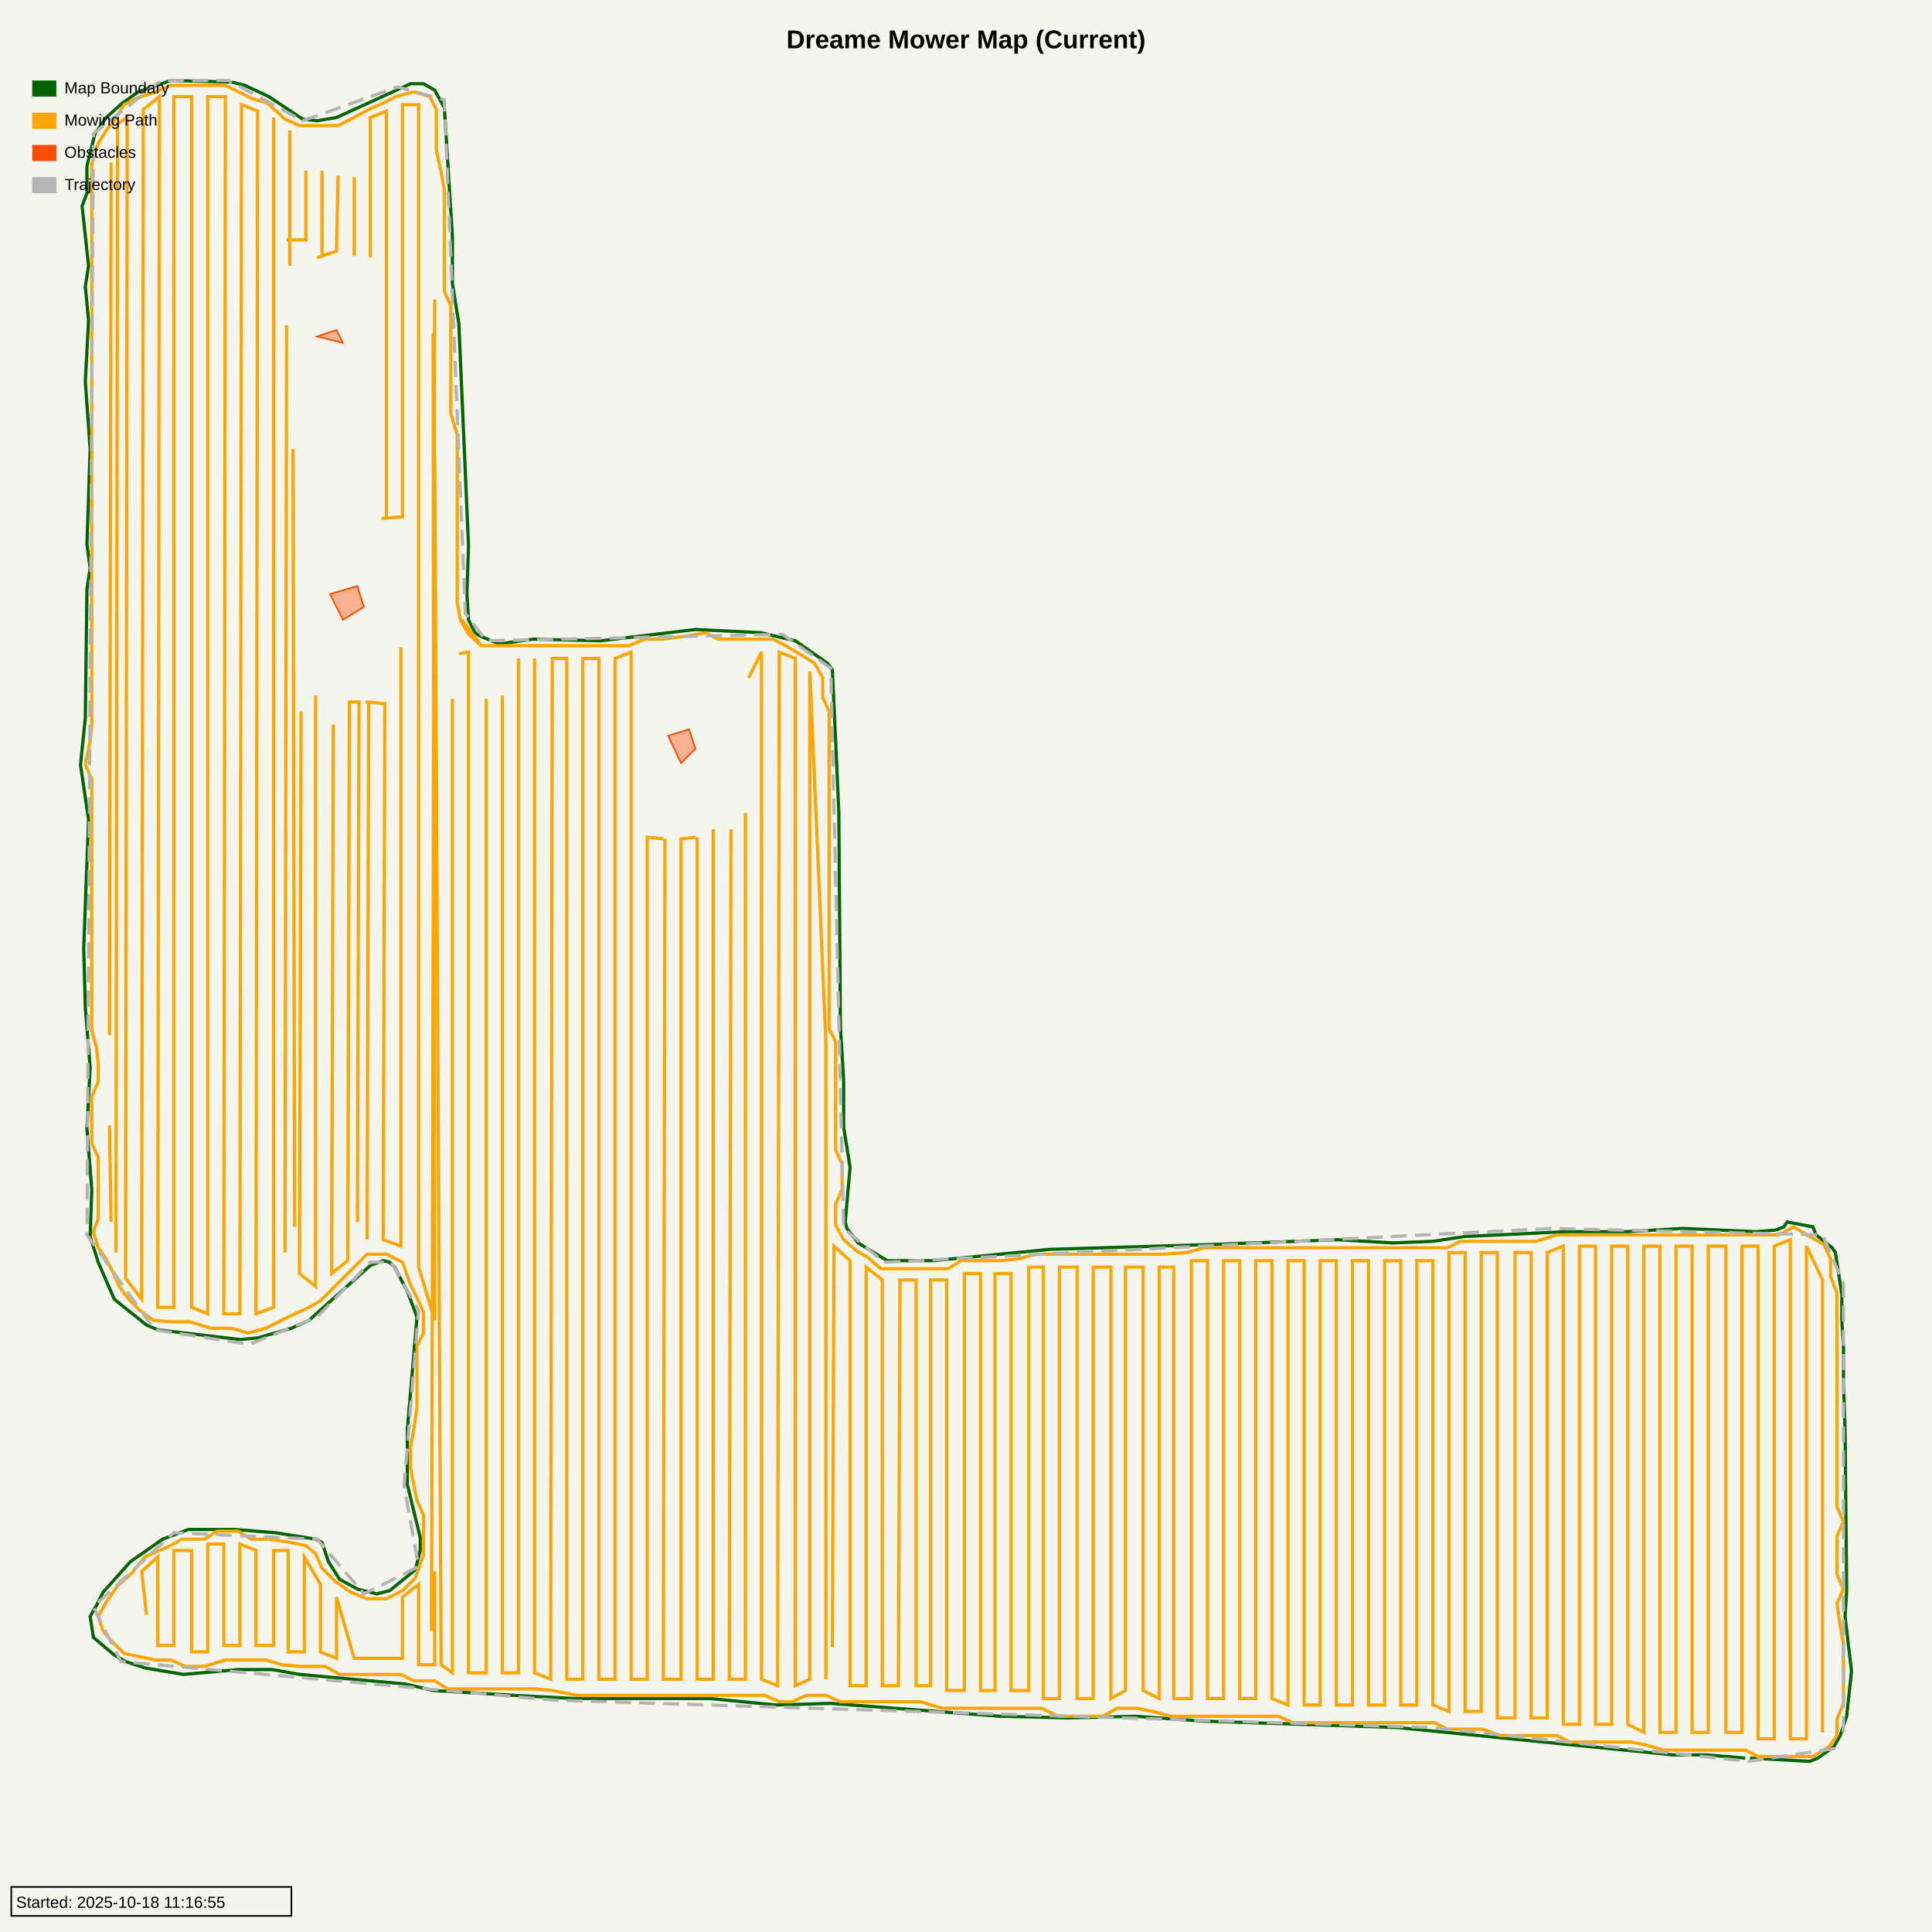
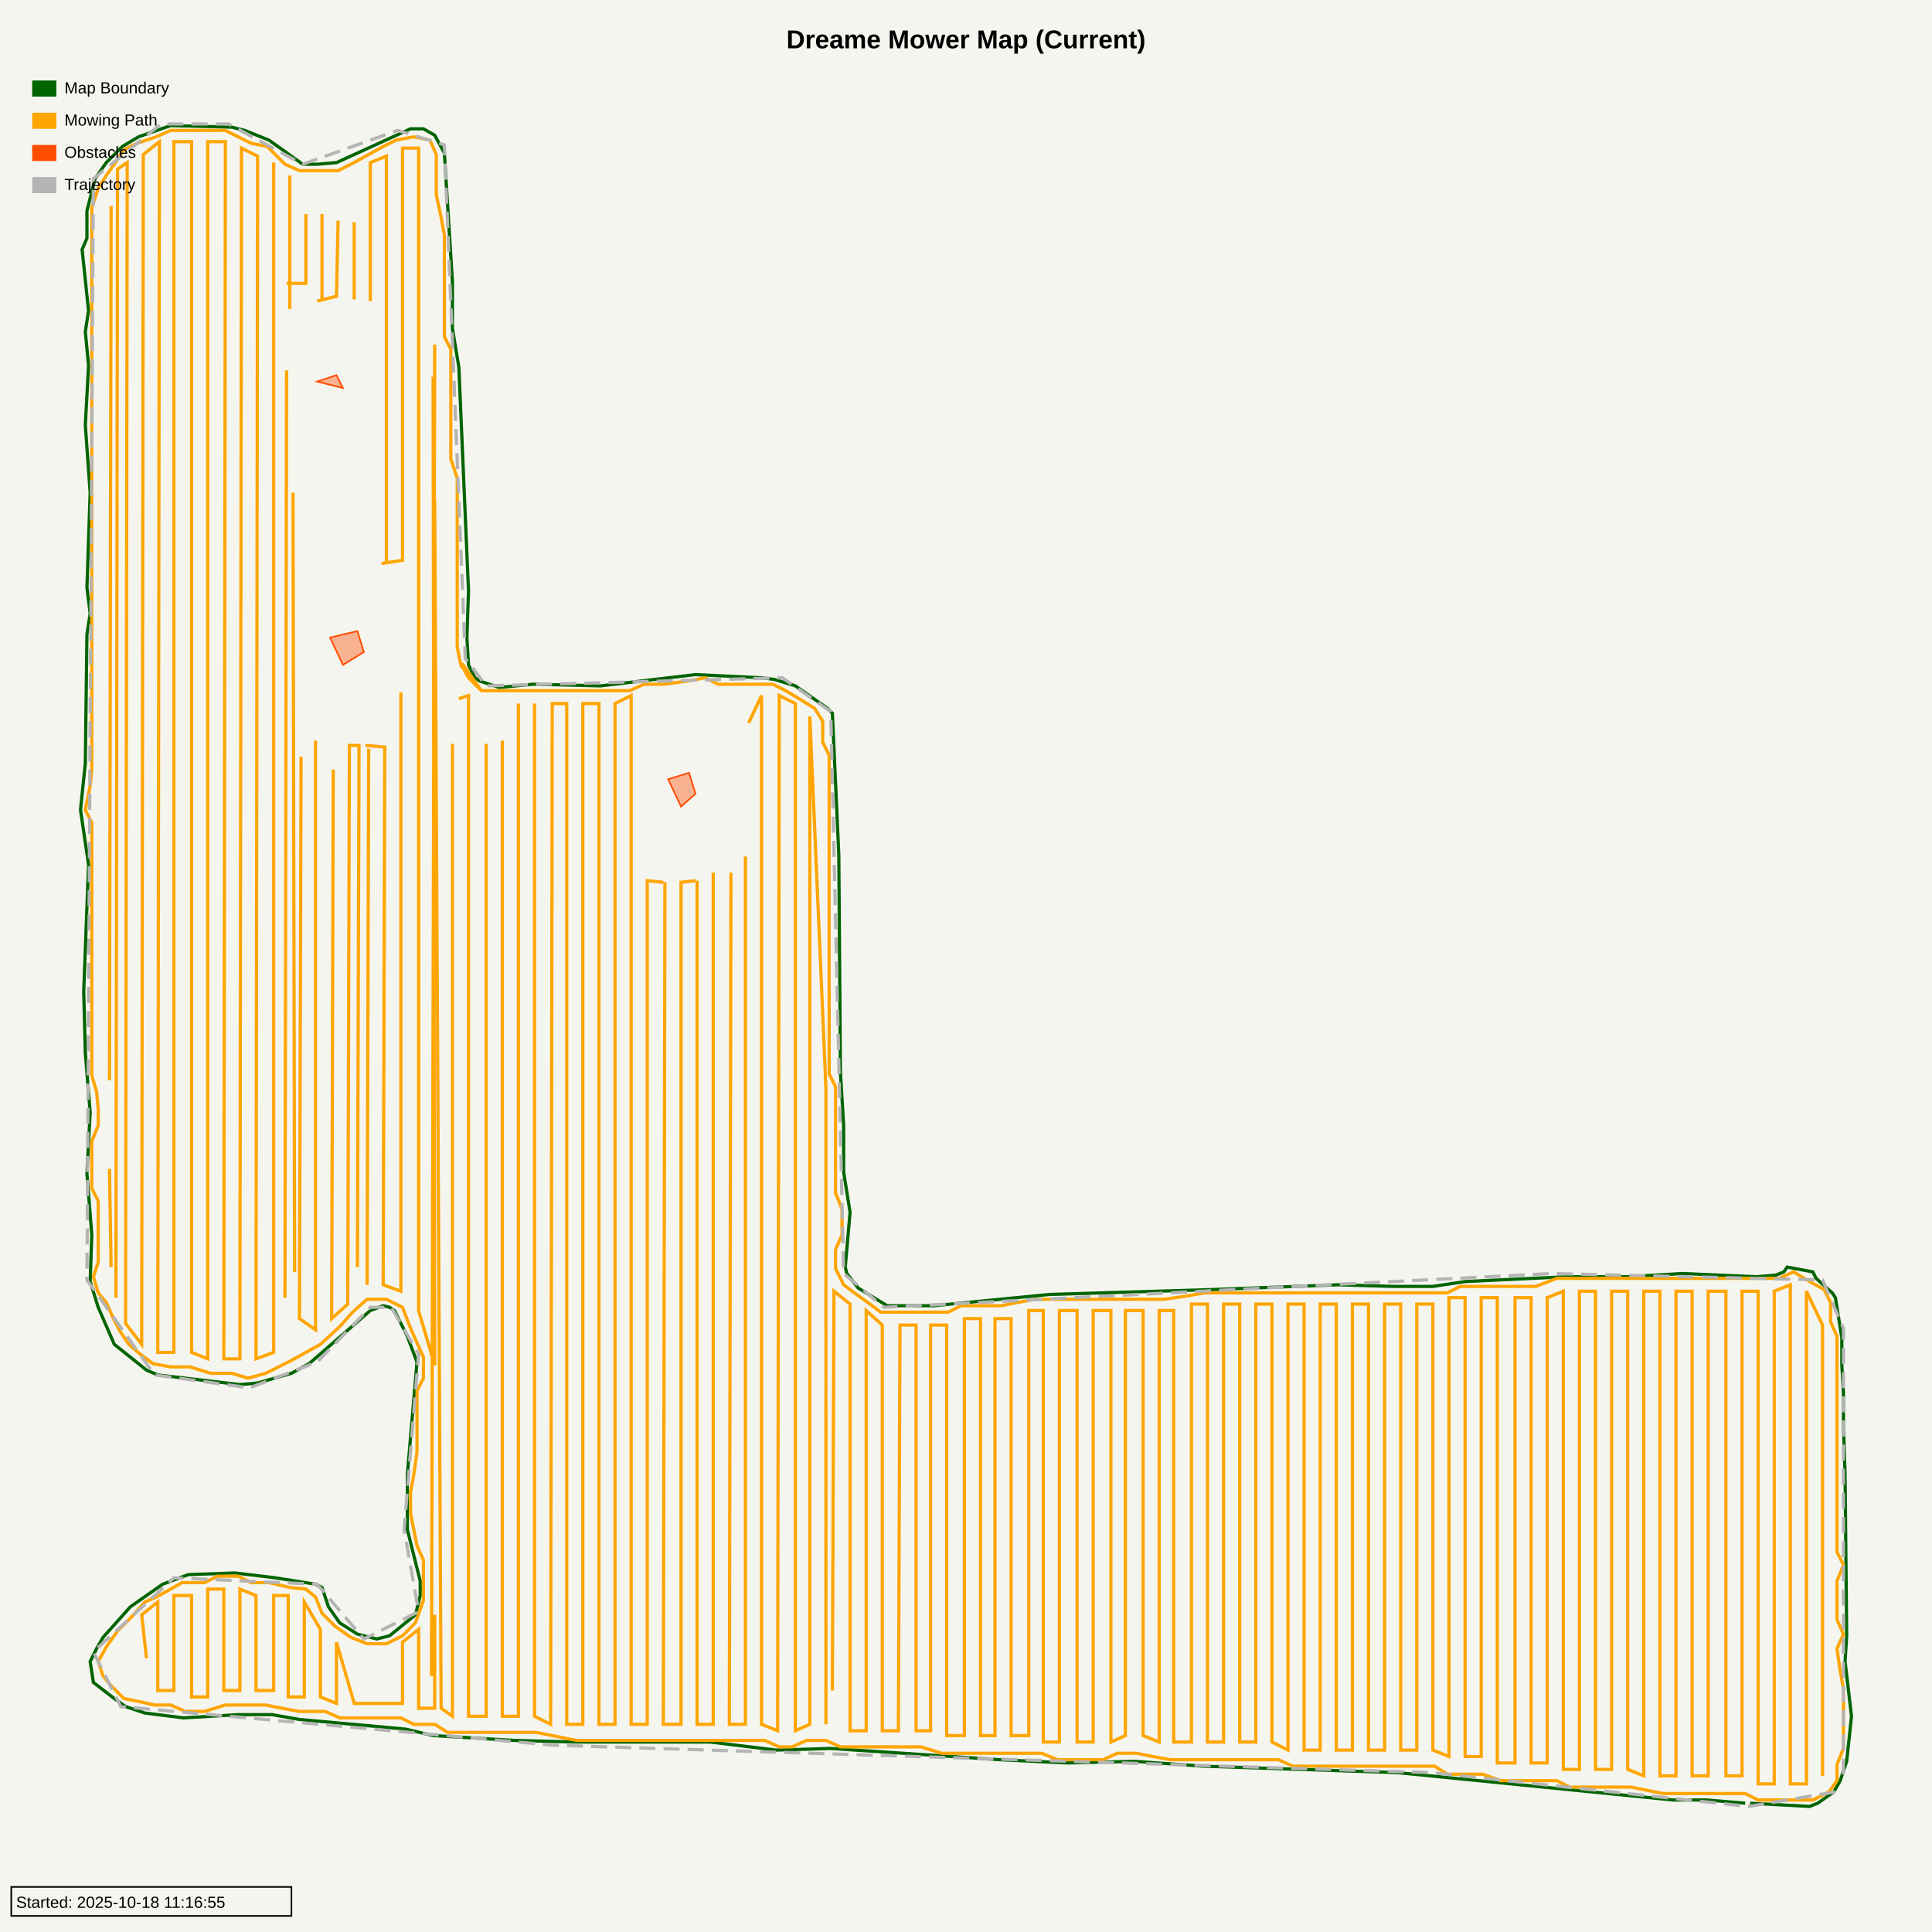
<svg xmlns="http://www.w3.org/2000/svg" width="1200" height="1200" viewBox="0 0 1200 1200">
  <rect width="100%" height="100%" fill="#f5f5f0" />
  <g transform="rotate(90, 600, 600)">
-     <path d="M 1092 113 L 1094 76 L 1092 71 L 1085 61 L 1078 57 L 1066 53 L 1038 50 L 1004 54 L 988 53 L 888 54 L 858 55 L 837 55 L 820 56 L 804 56 L 778 60 L 775 62 L 767 72 L 762 74 L 759 90 L 762 92 L 764 97 L 765 109 L 763 155 L 765 189 L 765 227 L 768 290 L 771 310 L 772 335 L 770 369 L 773 448 L 776 548 L 783 620 L 783 649 L 772 667 L 763 674 L 759 675 L 725 672 L 700 676 L 671 676 L 638 678 L 504 679 L 416 683 L 412 686 L 398 706 L 395 719 L 393 727 L 391 768 L 398 827 L 397 869 L 400 890 L 395 902 L 393 905 L 385 909 L 369 910 L 339 909 L 201 915 L 176 919 L 147 919 L 67 924 L 56 930 L 52 937 L 52 945 L 73 991 L 75 1003 L 74 1012 L 60 1033 L 53 1048 L 51 1056 L 50 1094 L 57 1114 L 64 1124 L 73 1134 L 83 1141 L 103 1146 L 120 1146 L 128 1149 L 165 1145 L 178 1147 L 199 1145 L 237 1147 L 279 1144 L 338 1146 L 353 1144 L 366 1146 L 446 1147 L 475 1150 L 509 1145 L 589 1148 L 626 1147 L 663 1144 L 701 1146 L 739 1143 L 768 1144 L 784 1139 L 807 1129 L 823 1109 L 826 1102 L 832 1051 L 831 1040 L 825 1019 L 820 1008 L 786 970 L 783 962 L 784 958 L 787 955 L 802 947 L 818 941 L 888 947 L 914 947 L 922 947 L 955 939 L 963 939 L 975 942 L 988 958 L 990 966 L 987 978 L 981 989 L 970 996 L 958 1000 L 956 1004 L 952 1029 L 950 1054 L 950 1083 L 956 1099 L 970 1119 L 989 1136 L 997 1140 L 1004 1144 L 1017 1142 L 1028 1129 L 1032 1122 L 1036 1110 L 1040 1086 L 1037 1052 L 1037 1031 L 1040 1014 L 1046 948 L 1050 931 L 1053 881 L 1055 843 L 1055 759 L 1059 718 L 1058 684 L 1066 579 L 1067 537 L 1066 495 L 1069 453 L 1073 332 L 1090 161 L 1090 140 L 1092 116" stroke="#006400" stroke-width="2" fill="none" />
-     <path d="M 1076 68 L 795 68 L 774 78 L 1080 78 L 1080 88 L 770 88 L 774 98 L 1080 98 L 1080 108 L 774 108 L 774 118 L 1076 118 L 1076 128 L 774 128 L 774 139 L 1076 139 L 1076 149 L 774 149 L 774 159 L 1076 159 L 1076 169 L 774 169 L 774 179 L 1076 179 L 1071 189 L 774 189 L 774 199 L 1071 199 L 1071 209 L 774 209 L 774 219 L 1071 219 L 1071 229 L 774 229 L 778 239 L 1067 239 L 1067 249 L 778 249 L 778 259 L 1067 259 L 1067 270 L 778 270 L 778 280 L 1063 280 L 1063 290 L 778 290 L 778 300 L 1063 300 L 1059 310 L 783 310 L 783 320 L 1059 320 L 1059 330 L 783 330 L 783 340 L 1059 340 L 1059 350 L 783 350 L 783 360 L 1059 360 L 1059 370 L 783 370 L 783 380 L 1059 380 L 1059 390 L 783 390 L 783 400 L 1059 400 L 1055 410 L 783 410 L 783 420 L 1055 420 L 1055 430 L 783 430 L 783 440 L 1055 440 L 1055 450 L 783 450 L 783 460 L 1055 460 L 1055 471 L 787 471 L 787 480 L 1055 480 L 1050 490 L 787 490 L 787 501 L 1050 501 L 1055 510 L 787 510 L 787 521 L 1055 521 L 1055 531 L 787 531 L 787 542 L 1055 542 L 1055 552 L 787 552 L 787 561 L 1050 561 L 1050 572 L 791 572 L 791 582 L 1050 582 L 1050 591 L 791 591 L 791 601 L 1050 601 L 1050 612 L 795 612 L 795 622 L 1047 622 L 1047 631 L 795 631 L 795 641 L 1047 642 L 1047 652 L 795 652 L 787 662 L 1047 662 L 1047 672 L 783 672 L 774 682 L 1023 683 M 1043 687 L 648 687 L 417 697 L 1043 697 L 1047 706 L 409 706 L 405 716 L 1047 717 L 1043 727 L 405 727 L 421 735 M 505 737 L 1043 737 L 1043 747 L 515 746 M 515 749 M 515 757 L 1043 757 L 1043 767 L 520 767 M 520 768 L 521 777 L 1043 777 L 1043 788 L 521 787 M 521 788 L 520 798 L 1043 798 L 1043 808 L 405 808 L 409 818 L 1043 818 L 1043 828 L 409 828 L 409 838 L 1043 838 L 1043 848 L 409 848 L 409 857 L 1043 858 L 1039 868 L 409 868 L 426 868 M 409 878 L 1039 878 L 1039 888 L 432 888 M 434 888 M 434 898 L 1039 898 L 1039 909 L 405 909 L 406 915 M 434 919 L 1039 919 L 1034 926 L 283 930 M 186 930 L 1013 932 M 976 930 L 1034 930 L 1034 940 L 984 940 L 992 950 L 1030 950 L 1030 980 L 992 991 L 1030 991 L 1026 1001 L 984 1001 L 967 1011 L 1026 1011 L 1026 1021 L 963 1021 L 963 1030 L 1022 1030 L 1022 1041 L 963 1041 L 959 1051 L 1022 1051 L 1022 1061 L 959 1061 L 959 1071 L 1026 1071 L 1026 1081 L 963 1081 L 963 1092 L 1022 1092 L 1022 1102 L 967 1102 L 976 1112 L 1003 1109 M 778 1128 L 77 1127 L 73 1121 L 794 1122 L 807 1112 L 68 1111 L 60 1101 L 812 1102 L 812 1092 L 60 1092 L 60 1081 L 812 1081 L 816 1071 L 60 1071 L 60 1060 L 816 1061 L 816 1051 L 65 1050 L 69 1040 L 816 1041 L 812 1030 L 73 1030 L 90 1030 M 81 1020 L 165 1020 M 149 1022 L 149 1010 L 106 1010 M 105 1012 M 106 1000 L 160 1000 M 160 1003 L 156 991 L 109 990 M 110 992 M 110 980 L 159 980 M 160 970 L 73 970 L 69 960 L 322 960 M 322 963 L 321 950 L 65 950 L 65 940 L 787 940 L 820 930 L 207 931 M 699 1132 L 759 1131 M 643 1132 L 101 1131 M 279 1018 L 762 1017 M 778 1023 L 202 1022 M 442 1013 L 791 1014 L 799 1004 L 432 1004 M 434 1004 M 450 993 L 791 994 L 783 984 L 437 983 M 436 984 L 436 977 L 759 978 M 770 972 L 437 971 M 436 973 L 437 961 L 770 962 L 774 951 L 402 951 M 401 901 L 401 888 L 401 876 L 401 863 L 401 851 L 401 834 L 401 821 L 401 809 L 397 800 L 397 788 L 395 773 L 393 762 L 397 754 L 397 742 L 397 731 L 397 720 L 401 712 L 407 702 L 412 694 L 421 689 L 433 689 L 442 685 L 454 685 L 471 685 L 484 685 L 496 685 L 509 685 L 521 685 L 534 685 L 547 685 L 559 685 L 576 685 L 589 685 L 601 685 L 614 685 L 626 685 L 639 685 L 647 681 L 660 681 L 677 681 L 689 681 L 702 681 L 714 681 L 723 677 L 739 677 L 748 681 L 761 681 L 770 676 L 777 668 L 781 661 L 788 653 L 788 641 L 788 624 L 788 611 L 783 603 L 783 590 L 783 578 L 782 568 L 779 557 L 779 544 L 779 527 L 779 515 L 779 502 L 779 490 L 779 477 L 778 463 L 775 452 L 775 439 L 775 427 L 775 418 L 775 406 L 775 393 L 775 380 L 775 368 L 775 356 L 775 348 L 775 335 L 775 322 L 775 314 L 775 301 L 771 293 L 771 281 L 771 270 L 771 258 L 771 246 L 767 233 L 767 222 L 767 209 L 767 197 L 767 185 L 767 169 L 767 156 L 767 144 L 767 132 L 767 120 L 767 107 L 767 95 L 762 86 L 768 76 L 773 67 L 782 63 L 793 63 L 803 59 L 815 59 L 828 59 L 840 59 L 857 59 L 870 59 L 882 59 L 895 59 L 908 59 L 924 59 L 936 59 L 945 55 L 954 59 L 966 59 L 978 59 L 987 55 L 996 59 L 1010 57 L 1021 55 L 1034 55 L 1046 55 L 1058 55 L 1068 59 L 1078 59 L 1085 64 L 1091 74 L 1091 86 L 1091 97 L 1091 108 L 1087 116 L 1087 132 L 1087 144 L 1087 155 L 1087 167 L 1084 177 L 1082 187 L 1082 198 L 1082 210 L 1082 225 L 1078 233 L 1078 245 L 1078 257 L 1078 268 L 1074 279 L 1074 290 L 1074 301 L 1070 309 L 1070 322 L 1070 333 L 1070 345 L 1070 358 L 1070 374 L 1070 385 L 1070 397 L 1066 406 L 1066 418 L 1066 431 L 1066 443 L 1066 456 L 1066 473 L 1063 484 L 1061 494 L 1061 506 L 1066 515 L 1066 531 L 1066 543 L 1061 553 L 1061 565 L 1061 578 L 1061 590 L 1061 603 L 1061 615 L 1057 628 L 1057 641 L 1057 653 L 1057 666 L 1057 678 L 1053 687 L 1053 699 L 1057 708 L 1057 716 L 1053 725 L 1053 737 L 1053 754 L 1053 767 L 1053 779 L 1053 792 L 1053 804 L 1053 817 L 1053 830 L 1053 842 L 1050 857 L 1049 867 L 1049 880 L 1049 893 L 1049 905 L 1049 922 L 1044 930 L 1044 943 L 1040 951 L 1040 964 L 1040 977 L 1040 989 L 1035 998 L 1035 1014 L 1034 1025 L 1031 1035 L 1031 1048 L 1031 1060 L 1035 1073 L 1035 1085 L 1031 1094 L 1031 1104 L 1029 1113 L 1027 1123 L 1019 1131 L 1013 1136 L 1004 1139 L 995 1134 L 985 1127 L 977 1118 L 967 1110 L 964 1103 L 960 1094 L 956 1087 L 956 1073 L 951 1065 L 951 1052 L 956 1044 L 956 1033 L 958 1020 L 960 1010 L 965 1004 L 974 1000 L 982 992 L 989 982 L 993 972 L 993 960 L 988 950 L 980 942 L 966 937 L 954 937 L 941 937 L 932 941 L 922 943 L 912 945 L 899 945 L 888 943 L 874 941 L 861 941 L 849 941 L 836 941 L 828 937 L 815 937 L 806 941 L 798 945 L 784 950 L 779 960 L 779 972 L 788 981 L 796 989 L 808 1001 L 813 1010 L 817 1019 L 821 1027 L 825 1035 L 828 1046 L 825 1056 L 825 1069 L 821 1082 L 821 1094 L 820 1105 L 814 1113 L 807 1120 L 799 1126 L 790 1130 L 782 1134 L 775 1139 L 765 1142 L 757 1139 L 744 1139 L 731 1139 L 719 1139 L 710 1143 L 694 1143 L 681 1143 L 672 1139 L 661 1139 L 651 1140 L 640 1143 L 627 1143 L 615 1143 L 599 1143 L 586 1143 L 574 1143 L 562 1143 L 549 1143 L 537 1143 L 525 1143 L 513 1143 L 496 1143 L 484 1143 L 475 1147 L 460 1144 L 450 1143 L 437 1143 L 425 1143 L 412 1143 L 400 1143 L 387 1143 L 374 1143 L 358 1143 L 345 1143 L 332 1143 L 320 1143 L 307 1143 L 290 1143 L 278 1143 L 265 1143 L 253 1143 L 240 1143 L 228 1143 L 215 1143 L 202 1143 L 186 1143 L 173 1143 L 160 1143 L 148 1143 L 135 1143 L 126 1143 L 114 1143 L 102 1143 L 89 1139 L 81 1134 L 75 1129 L 65 1123 L 61 1115 L 57 1103 L 53 1094 L 53 1082 L 53 1071 L 53 1060 L 57 1052 L 61 1044 L 64 1034 L 74 1023 L 78 1014 L 78 1002 L 78 990 L 74 982 L 68 971 L 64 962 L 60 954 L 57 943 L 60 933 L 68 929 L 81 929 L 93 929 L 107 926 L 118 924 L 131 924 L 144 924 L 156 924 L 169 924 L 181 924 L 190 920 L 207 920 L 219 920 L 232 920 L 244 920 L 257 920 L 270 916 L 282 916 L 295 916 L 307 916 L 320 916 L 332 916 L 345 916 L 358 916 L 374 916 L 385 914 L 394 909 L 401 901 L 385 914 M 394 909 L 401 901 L 401 888 L 401 876 L 401 863 L 401 851 L 401 834 L 401 821 L 401 809 L 397 800 L 397 788 L 395 773 L 393 762 L 397 754 L 397 742 L 397 731 L 397 720 L 401 712 L 407 702 L 412 694 L 421 689 L 433 689 L 442 685 L 454 685 L 471 685 L 484 685 L 496 685 L 509 685 L 521 685 L 534 685 L 547 685 L 559 685 L 576 685 L 589 685 L 601 685 L 614 685 L 626 685 L 639 685 L 647 681 L 660 681 L 677 681 L 689 681 L 702 681 L 714 681 L 723 677 L 739 677 L 748 681 L 761 681 L 770 676 L 777 668 L 781 661 L 788 653 L 788 641 L 788 624 L 788 611 L 783 603 L 783 590 L 783 578 L 782 568 L 779 557 L 779 544 L 779 527 L 779 515 L 779 502 L 779 490 L 779 477 L 778 463 L 775 452 L 775 439 L 775 427 L 775 418 L 775 406 L 775 393 L 775 380 L 775 368 L 775 356 L 775 348 L 775 335 L 775 322 L 775 314 L 775 301 L 771 293 L 771 281 L 771 270 L 771 258 L 771 246 L 767 233 L 767 222 L 767 209 L 767 197 L 767 185 L 767 169 L 767 156 L 767 144 L 767 132 L 767 120 L 767 107 L 767 95 L 762 86 L 768 76 L 773 67 L 782 63 L 793 63 L 803 59 L 815 59 L 828 59 L 840 59 L 857 59 L 870 59 L 882 59 L 895 59 L 908 59 L 924 59 L 936 59 L 945 55 L 954 59 L 966 59 L 978 59 L 987 55 L 996 59 L 1010 57 L 1021 55 L 1034 55 L 1046 55 L 1058 55 L 1068 59 L 1078 59 L 1085 64 L 1091 74 L 1091 86 L 1091 97 L 1091 108 L 1087 116 L 1087 132 L 1087 144 L 1087 155 L 1087 167 L 1084 177 L 1082 187 L 1082 198 L 1082 210 L 1082 225 L 1078 233 L 1078 245 L 1078 257 L 1078 268 L 1074 279 L 1074 290 L 1074 301 L 1070 309 L 1070 322 L 1070 333 L 1070 345 L 1070 358 L 1070 374 L 1070 385 L 1070 397 L 1066 406 L 1066 418 L 1066 431 L 1066 443 L 1066 456 L 1066 473 L 1063 484 L 1061 494 L 1061 506 L 1066 515 L 1066 531 L 1066 543 L 1061 553 L 1061 565 L 1061 578 L 1061 590 L 1061 603 L 1061 615 L 1057 628 L 1057 641 L 1057 653 L 1057 666 L 1057 678 L 1053 687 L 1053 699 L 1057 708 L 1057 716 L 1053 725 L 1053 737 L 1053 754 L 1053 767 L 1053 779 L 1053 792 L 1053 804 L 1053 817 L 1053 830 L 1053 842 L 1050 857 L 1049 867 L 1049 880 L 1049 893 L 1049 905 L 1049 922 L 1044 930 L 1044 943 L 1040 951 L 1040 964 L 1040 977 L 1040 989 L 1035 998 L 1035 1014 L 1034 1025 L 1031 1035 L 1031 1048 L 1031 1060 L 1035 1073 L 1035 1085 L 1031 1094 L 1031 1104 L 1029 1113 L 1027 1123 L 1019 1131 L 1013 1136 L 1004 1139 L 995 1134 L 985 1127 L 977 1118 L 967 1110 L 964 1103 L 960 1094 L 956 1087 L 956 1073 L 951 1065 L 951 1052 L 956 1044 L 956 1033 L 958 1020 L 960 1010 L 965 1004 L 974 1000 L 982 992 L 989 982 L 993 972 L 993 960 L 988 950 L 980 942 L 966 937 L 954 937 L 941 937 L 932 941 L 922 943 L 912 945 L 899 945 L 888 943 L 874 941 L 861 941 L 849 941 L 836 941 L 828 937 L 815 937 L 806 941 L 798 945 L 784 950 L 779 960 L 779 972 L 788 981 L 796 989 L 808 1001 L 813 1010 L 817 1019 L 821 1027 L 825 1035 L 828 1046 L 825 1056 L 825 1069 L 821 1082 L 821 1094 L 820 1105 L 814 1113 L 807 1120 L 799 1126 L 790 1130 L 782 1134 L 775 1139 L 765 1142 L 757 1139 L 744 1139 L 731 1139 L 719 1139 L 710 1143 L 694 1143 L 681 1143 L 672 1139 L 661 1139 L 651 1140 L 640 1143 L 627 1143 L 615 1143 L 599 1143 L 586 1143 L 574 1143 L 562 1143 L 549 1143 L 537 1143 L 525 1143 L 513 1143 L 496 1143 L 484 1143 L 475 1147 L 460 1144 L 450 1143 L 437 1143 L 425 1143 L 412 1143 L 400 1143 L 387 1143 L 374 1143 L 358 1143 L 345 1143 L 332 1143 L 320 1143 L 307 1143 L 290 1143 L 278 1143 L 265 1143 L 253 1143 L 240 1143 L 228 1143 L 215 1143 L 202 1143 L 186 1143 L 173 1143 L 160 1143 L 148 1143 L 135 1143 L 126 1143 L 114 1143 L 102 1143 L 89 1139 L 81 1134 L 75 1129 L 65 1123 L 61 1115 L 57 1103 L 53 1094 L 53 1082 L 53 1071 L 53 1060 L 57 1052 L 61 1044 L 64 1034 L 74 1023 L 78 1014 L 78 1002 L 78 990 L 74 982 L 68 971 L 64 962 L 60 954 L 57 943 L 60 933 L 68 929 L 81 929 L 93 929 L 107 926 L 118 924 L 131 924 L 144 924 L 156 924 L 169 924 L 181 924 L 190 920 L 207 920 L 219 920 L 232 920 L 244 920 L 257 920 L 270 916 L 282 916 L 295 916 L 307 916 L 320 916 L 332 916 L 345 916 L 358 916 L 374 916 L 385 914 L 394 909 L 401 901 L 385 913" stroke="#ffa500" stroke-width="2" fill="none" />
-     <polygon points="457,785 453,772 465,768 474,777" fill="#ff4d0065" stroke="#ff4d00" />
-     <polygon points="369,995 364,978 377,974 385,987" fill="#ff4d0065" stroke="#ff4d00" />
-     <polygon points="209,1003 205,991 213,987" fill="#ff4d0065" stroke="#ff4d00" />
-     <path d="M 1086 60 L 1094 114 L 1073 311 L 1056 856 L 1032 1125 L 998 1142 L 952 1092 L 956 1003 L 990 974 L 973 940 L 923 949 L 814 940 L 784 957 L 784 970 L 818 1003 L 835 1045 L 826 1104 L 767 1146 L 83 1142 L 50 1100 L 50 1058 L 75 1012 L 54 953 L 62 924 L 381 911 L 398 898 L 394 714 L 415 684 L 763 676 L 784 651 L 763 236 L 767 68 L 797 55 L 1077 55" stroke="#b4b4b4" stroke-width="2" stroke-dasharray="10,5" fill="none" />
+     <path d="M 1120 113 L 1122 76 L 1120 71 L 1113 61 L 1106 57 L 1094 53 L 1066 50 L 1032 54 L 1016 53 L 915 54 L 886 55 L 865 55 L 848 56 L 831 56 L 806 60 L 803 62 L 794 72 L 790 74 L 787 90 L 790 92 L 792 97 L 793 109 L 791 155 L 793 189 L 793 227 L 796 290 L 799 310 L 799 335 L 798 369 L 801 448 L 804 548 L 811 620 L 811 649 L 800 667 L 791 674 L 787 675 L 753 672 L 728 676 L 699 676 L 666 678 L 531 679 L 443 683 L 440 686 L 426 706 L 422 719 L 421 727 L 419 768 L 426 827 L 425 869 L 427 890 L 423 902 L 421 905 L 413 909 L 396 910 L 367 909 L 228 915 L 204 919 L 175 919 L 95 924 L 84 930 L 80 937 L 80 945 L 101 991 L 102 1003 L 102 1012 L 87 1033 L 81 1048 L 79 1056 L 78 1094 L 85 1114 L 91 1124 L 101 1134 L 111 1141 L 131 1146 L 148 1146 L 155 1149 L 193 1145 L 206 1147 L 227 1145 L 264 1147 L 306 1144 L 365 1146 L 381 1144 L 394 1146 L 474 1147 L 503 1150 L 537 1145 L 616 1148 L 654 1147 L 691 1144 L 729 1146 L 767 1143 L 796 1144 L 812 1139 L 835 1129 L 851 1109 L 854 1102 L 860 1051 L 859 1040 L 853 1019 L 847 1008 L 814 970 L 811 962 L 812 958 L 814 955 L 830 947 L 846 941 L 916 947 L 941 947 L 950 947 L 982 939 L 991 939 L 1003 942 L 1016 958 L 1018 966 L 1015 978 L 1008 989 L 998 996 L 986 1000 L 984 1004 L 980 1029 L 977 1054 L 978 1083 L 984 1099 L 998 1119 L 1017 1136 L 1024 1140 L 1032 1144 L 1045 1142 L 1055 1129 L 1060 1122 L 1064 1110 L 1067 1086 L 1065 1052 L 1065 1031 L 1068 1014 L 1074 948 L 1078 931 L 1081 881 L 1082 843 L 1082 759 L 1087 718 L 1086 684 L 1093 579 L 1095 537 L 1094 495 L 1097 453 L 1101 332 L 1118 161 L 1118 140 L 1120 116" stroke="#006400" stroke-width="2" fill="none" />
+     <path d="M 1103 68 L 823 68 L 802 78 L 1108 78 L 1108 88 L 798 88 L 802 98 L 1108 98 L 1108 108 L 802 108 L 802 118 L 1103 118 L 1103 128 L 802 128 L 802 139 L 1103 139 L 1103 149 L 802 149 L 802 159 L 1103 159 L 1103 169 L 802 169 L 802 179 L 1103 179 L 1099 189 L 802 189 L 802 199 L 1099 199 L 1099 209 L 802 209 L 802 219 L 1099 219 L 1099 229 L 802 229 L 806 239 L 1095 239 L 1095 249 L 806 249 L 806 259 L 1095 259 L 1095 270 L 806 270 L 806 280 L 1091 280 L 1091 290 L 806 290 L 806 300 L 1091 300 L 1087 310 L 810 310 L 810 320 L 1087 320 L 1087 330 L 810 330 L 810 340 L 1087 340 L 1087 350 L 810 350 L 810 360 L 1087 360 L 1087 370 L 810 370 L 810 380 L 1087 380 L 1087 390 L 810 390 L 810 400 L 1087 400 L 1082 410 L 810 410 L 810 420 L 1082 420 L 1082 430 L 810 430 L 810 440 L 1082 440 L 1082 450 L 810 450 L 810 460 L 1082 460 L 1082 471 L 814 471 L 814 480 L 1082 480 L 1078 490 L 814 490 L 814 501 L 1078 501 L 1082 510 L 814 510 L 814 521 L 1082 521 L 1082 531 L 814 531 L 814 542 L 1082 542 L 1082 552 L 814 552 L 814 561 L 1078 561 L 1078 572 L 819 572 L 819 582 L 1078 582 L 1078 591 L 819 591 L 819 601 L 1078 601 L 1078 612 L 823 612 L 823 622 L 1075 622 L 1075 631 L 823 631 L 823 641 L 1075 642 L 1075 652 L 823 652 L 814 662 L 1075 662 L 1075 672 L 810 672 L 802 682 L 1050 683 M 1071 687 L 676 687 L 445 697 L 1071 697 L 1075 706 L 437 706 L 432 716 L 1075 717 L 1071 727 L 432 727 L 449 735 M 532 737 L 1071 737 L 1071 747 L 542 746 M 542 749 M 542 757 L 1071 757 L 1071 767 L 547 767 M 547 768 L 548 777 L 1071 777 L 1071 788 L 548 787 M 548 788 L 547 798 L 1071 798 L 1071 808 L 432 808 L 437 818 L 1071 818 L 1071 828 L 437 828 L 437 838 L 1071 838 L 1071 848 L 437 848 L 437 857 L 1071 858 L 1066 868 L 437 868 L 453 868 M 437 878 L 1066 878 L 1066 888 L 460 888 M 462 888 M 462 898 L 1066 898 L 1066 909 L 432 909 L 434 915 M 462 919 L 1066 919 L 1061 926 L 311 930 M 214 930 L 1041 932 M 1003 930 L 1061 930 L 1061 940 L 1012 940 L 1020 950 L 1058 950 L 1058 980 L 1020 991 L 1058 991 L 1054 1001 L 1012 1001 L 995 1011 L 1054 1011 L 1054 1021 L 991 1021 L 991 1030 L 1050 1030 L 1050 1041 L 991 1041 L 987 1051 L 1050 1051 L 1050 1061 L 987 1061 L 987 1071 L 1054 1071 L 1054 1081 L 991 1081 L 991 1092 L 1050 1092 L 1050 1102 L 995 1102 L 1003 1112 L 1030 1109 M 806 1128 L 105 1127 L 101 1121 L 822 1122 L 835 1112 L 96 1111 L 88 1101 L 840 1102 L 840 1092 L 88 1092 L 88 1081 L 840 1081 L 844 1071 L 88 1071 L 88 1060 L 844 1061 L 844 1051 L 92 1050 L 97 1040 L 844 1041 L 840 1030 L 101 1030 L 118 1030 M 109 1020 L 192 1020 M 176 1022 L 176 1010 L 133 1010 M 133 1012 M 133 1000 L 187 1000 M 187 1003 L 184 991 L 137 990 M 138 992 M 138 980 L 186 980 M 187 970 L 101 970 L 97 960 L 349 960 M 350 963 L 348 950 L 92 950 L 92 940 L 814 940 L 848 930 L 234 931 M 726 1132 L 787 1131 M 671 1132 L 128 1131 M 306 1018 L 790 1017 M 806 1023 L 230 1022 M 470 1013 L 819 1014 L 826 1004 L 460 1004 M 462 1004 M 478 993 L 819 994 L 810 984 L 464 983 M 463 984 L 463 977 L 787 978 M 798 972 L 465 971 M 463 973 L 464 961 L 798 962 L 802 951 L 430 951 M 429 901 L 429 888 L 429 876 L 429 863 L 429 851 L 429 834 L 429 821 L 429 809 L 425 800 L 425 788 L 423 773 L 421 762 L 425 754 L 425 742 L 425 731 L 425 720 L 429 712 L 435 702 L 440 694 L 448 689 L 461 689 L 469 685 L 482 685 L 499 685 L 511 685 L 524 685 L 537 685 L 549 685 L 562 685 L 574 685 L 587 685 L 604 685 L 616 685 L 629 685 L 641 685 L 654 685 L 667 685 L 675 681 L 688 681 L 704 681 L 717 681 L 730 681 L 741 681 L 751 677 L 767 677 L 776 681 L 788 681 L 798 676 L 804 668 L 809 661 L 815 653 L 815 641 L 815 624 L 815 611 L 811 603 L 811 590 L 811 578 L 809 568 L 807 557 L 807 544 L 807 527 L 807 515 L 807 502 L 807 490 L 807 477 L 805 463 L 803 452 L 803 439 L 803 427 L 803 418 L 803 406 L 803 393 L 803 380 L 803 368 L 803 356 L 803 348 L 803 335 L 803 322 L 803 314 L 803 301 L 799 293 L 799 281 L 799 270 L 799 258 L 799 246 L 794 233 L 794 222 L 794 209 L 794 197 L 794 185 L 794 169 L 794 156 L 794 144 L 794 132 L 794 120 L 794 107 L 794 95 L 790 86 L 796 76 L 801 67 L 809 63 L 821 63 L 830 59 L 843 59 L 856 59 L 868 59 L 885 59 L 898 59 L 910 59 L 923 59 L 935 59 L 952 59 L 964 59 L 972 55 L 982 59 L 994 59 L 1006 59 L 1015 55 L 1024 59 L 1038 57 L 1049 55 L 1061 55 L 1074 55 L 1086 55 L 1096 59 L 1106 59 L 1113 64 L 1118 74 L 1118 86 L 1118 97 L 1118 108 L 1114 116 L 1114 132 L 1114 144 L 1114 155 L 1114 167 L 1112 177 L 1110 187 L 1110 198 L 1110 210 L 1110 225 L 1106 233 L 1106 245 L 1106 257 L 1106 268 L 1102 279 L 1102 290 L 1102 301 L 1097 309 L 1097 322 L 1097 333 L 1097 345 L 1097 358 L 1097 374 L 1097 385 L 1097 397 L 1093 406 L 1093 418 L 1093 431 L 1093 443 L 1093 456 L 1093 473 L 1091 484 L 1089 494 L 1089 506 L 1093 515 L 1093 531 L 1093 543 L 1089 553 L 1089 565 L 1089 578 L 1089 590 L 1089 603 L 1089 615 L 1085 628 L 1085 641 L 1085 653 L 1085 666 L 1085 678 L 1081 687 L 1081 699 L 1085 708 L 1085 716 L 1081 725 L 1081 737 L 1081 754 L 1081 767 L 1081 779 L 1081 792 L 1081 804 L 1081 817 L 1081 830 L 1081 842 L 1078 857 L 1076 867 L 1076 880 L 1076 893 L 1076 905 L 1076 922 L 1071 930 L 1071 943 L 1067 951 L 1067 964 L 1067 977 L 1067 989 L 1063 998 L 1063 1014 L 1061 1025 L 1059 1035 L 1059 1048 L 1059 1060 L 1063 1073 L 1063 1085 L 1059 1094 L 1059 1104 L 1057 1113 L 1055 1123 L 1047 1131 L 1041 1136 L 1032 1139 L 1023 1134 L 1013 1127 L 1004 1118 L 995 1110 L 992 1103 L 987 1094 L 983 1087 L 983 1073 L 979 1065 L 979 1052 L 983 1044 L 983 1033 L 986 1020 L 987 1010 L 992 1004 L 1002 1000 L 1010 992 L 1017 982 L 1021 972 L 1021 960 L 1016 950 L 1008 942 L 994 937 L 982 937 L 969 937 L 960 941 L 950 943 L 940 945 L 927 945 L 916 943 L 902 941 L 889 941 L 877 941 L 864 941 L 856 937 L 843 937 L 834 941 L 825 945 L 812 950 L 807 960 L 807 972 L 815 981 L 824 989 L 835 1001 L 840 1010 L 845 1019 L 849 1027 L 853 1035 L 856 1046 L 853 1056 L 853 1069 L 849 1082 L 849 1094 L 847 1105 L 841 1113 L 835 1120 L 826 1126 L 818 1130 L 809 1134 L 803 1139 L 793 1142 L 784 1139 L 772 1139 L 759 1139 L 746 1139 L 738 1143 L 721 1143 L 709 1143 L 699 1139 L 689 1139 L 678 1140 L 668 1143 L 655 1143 L 642 1143 L 626 1143 L 614 1143 L 602 1143 L 589 1143 L 577 1143 L 565 1143 L 552 1143 L 541 1143 L 524 1143 L 511 1143 L 503 1147 L 488 1144 L 478 1143 L 465 1143 L 453 1143 L 440 1143 L 427 1143 L 415 1143 L 402 1143 L 385 1143 L 373 1143 L 360 1143 L 348 1143 L 335 1143 L 318 1143 L 306 1143 L 293 1143 L 280 1143 L 268 1143 L 255 1143 L 243 1143 L 230 1143 L 213 1143 L 201 1143 L 188 1143 L 175 1143 L 163 1143 L 154 1143 L 142 1143 L 129 1143 L 117 1139 L 109 1134 L 102 1129 L 93 1123 L 89 1115 L 85 1103 L 81 1094 L 81 1082 L 81 1071 L 81 1060 L 85 1052 L 89 1044 L 91 1034 L 102 1023 L 106 1014 L 106 1002 L 106 990 L 102 982 L 96 971 L 91 962 L 87 954 L 85 943 L 87 933 L 96 929 L 108 929 L 121 929 L 135 926 L 146 924 L 159 924 L 171 924 L 184 924 L 196 924 L 209 924 L 217 920 L 234 920 L 247 920 L 259 920 L 272 920 L 285 920 L 297 916 L 310 916 L 322 916 L 335 916 L 348 916 L 360 916 L 373 916 L 385 916 L 402 916 L 412 914 L 421 909 L 429 901 L 413 914 M 421 909 L 429 901 L 429 888 L 429 876 L 429 863 L 429 851 L 429 834 L 429 821 L 429 809 L 425 800 L 425 788 L 423 773 L 421 762 L 425 754 L 425 742 L 425 731 L 425 720 L 429 712 L 435 702 L 440 694 L 448 689 L 461 689 L 469 685 L 482 685 L 499 685 L 511 685 L 524 685 L 537 685 L 549 685 L 562 685 L 574 685 L 587 685 L 604 685 L 616 685 L 629 685 L 641 685 L 654 685 L 667 685 L 675 681 L 688 681 L 704 681 L 717 681 L 730 681 L 741 681 L 751 677 L 767 677 L 776 681 L 788 681 L 798 676 L 804 668 L 809 661 L 815 653 L 815 641 L 815 624 L 815 611 L 811 603 L 811 590 L 811 578 L 809 568 L 807 557 L 807 544 L 807 527 L 807 515 L 807 502 L 807 490 L 807 477 L 805 463 L 803 452 L 803 439 L 803 427 L 803 418 L 803 406 L 803 393 L 803 380 L 803 368 L 803 356 L 803 348 L 803 335 L 803 322 L 803 314 L 803 301 L 799 293 L 799 281 L 799 270 L 799 258 L 799 246 L 794 233 L 794 222 L 794 209 L 794 197 L 794 185 L 794 169 L 794 156 L 794 144 L 794 132 L 794 120 L 794 107 L 794 95 L 790 86 L 796 76 L 801 67 L 809 63 L 821 63 L 830 59 L 843 59 L 856 59 L 868 59 L 885 59 L 898 59 L 910 59 L 923 59 L 935 59 L 952 59 L 964 59 L 972 55 L 982 59 L 994 59 L 1006 59 L 1015 55 L 1024 59 L 1038 57 L 1049 55 L 1061 55 L 1074 55 L 1086 55 L 1096 59 L 1106 59 L 1113 64 L 1118 74 L 1118 86 L 1118 97 L 1118 108 L 1114 116 L 1114 132 L 1114 144 L 1114 155 L 1114 167 L 1112 177 L 1110 187 L 1110 198 L 1110 210 L 1110 225 L 1106 233 L 1106 245 L 1106 257 L 1106 268 L 1102 279 L 1102 290 L 1102 301 L 1097 309 L 1097 322 L 1097 333 L 1097 345 L 1097 358 L 1097 374 L 1097 385 L 1097 397 L 1093 406 L 1093 418 L 1093 431 L 1093 443 L 1093 456 L 1093 473 L 1091 484 L 1089 494 L 1089 506 L 1093 515 L 1093 531 L 1093 543 L 1089 553 L 1089 565 L 1089 578 L 1089 590 L 1089 603 L 1089 615 L 1085 628 L 1085 641 L 1085 653 L 1085 666 L 1085 678 L 1081 687 L 1081 699 L 1085 708 L 1085 716 L 1081 725 L 1081 737 L 1081 754 L 1081 767 L 1081 779 L 1081 792 L 1081 804 L 1081 817 L 1081 830 L 1081 842 L 1078 857 L 1076 867 L 1076 880 L 1076 893 L 1076 905 L 1076 922 L 1071 930 L 1071 943 L 1067 951 L 1067 964 L 1067 977 L 1067 989 L 1063 998 L 1063 1014 L 1061 1025 L 1059 1035 L 1059 1048 L 1059 1060 L 1063 1073 L 1063 1085 L 1059 1094 L 1059 1104 L 1057 1113 L 1055 1123 L 1047 1131 L 1041 1136 L 1032 1139 L 1023 1134 L 1013 1127 L 1004 1118 L 995 1110 L 992 1103 L 987 1094 L 983 1087 L 983 1073 L 979 1065 L 979 1052 L 983 1044 L 983 1033 L 986 1020 L 987 1010 L 992 1004 L 1002 1000 L 1010 992 L 1017 982 L 1021 972 L 1021 960 L 1016 950 L 1008 942 L 994 937 L 982 937 L 969 937 L 960 941 L 950 943 L 940 945 L 927 945 L 916 943 L 902 941 L 889 941 L 877 941 L 864 941 L 856 937 L 843 937 L 834 941 L 825 945 L 812 950 L 807 960 L 807 972 L 815 981 L 824 989 L 835 1001 L 840 1010 L 845 1019 L 849 1027 L 853 1035 L 856 1046 L 853 1056 L 853 1069 L 849 1082 L 849 1094 L 847 1105 L 841 1113 L 835 1120 L 826 1126 L 818 1130 L 809 1134 L 803 1139 L 793 1142 L 784 1139 L 772 1139 L 759 1139 L 746 1139 L 738 1143 L 721 1143 L 709 1143 L 699 1139 L 689 1139 L 678 1140 L 668 1143 L 655 1143 L 642 1143 L 626 1143 L 614 1143 L 602 1143 L 589 1143 L 577 1143 L 565 1143 L 552 1143 L 541 1143 L 524 1143 L 511 1143 L 503 1147 L 488 1144 L 478 1143 L 465 1143 L 453 1143 L 440 1143 L 427 1143 L 415 1143 L 402 1143 L 385 1143 L 373 1143 L 360 1143 L 348 1143 L 335 1143 L 318 1143 L 306 1143 L 293 1143 L 280 1143 L 268 1143 L 255 1143 L 243 1143 L 230 1143 L 213 1143 L 201 1143 L 188 1143 L 175 1143 L 163 1143 L 154 1143 L 142 1143 L 129 1143 L 117 1139 L 109 1134 L 102 1129 L 93 1123 L 89 1115 L 85 1103 L 81 1094 L 81 1082 L 81 1071 L 81 1060 L 85 1052 L 89 1044 L 91 1034 L 102 1023 L 106 1014 L 106 1002 L 106 990 L 102 982 L 96 971 L 91 962 L 87 954 L 85 943 L 87 933 L 96 929 L 108 929 L 121 929 L 135 926 L 146 924 L 159 924 L 171 924 L 184 924 L 196 924 L 209 924 L 217 920 L 234 920 L 247 920 L 259 920 L 272 920 L 285 920 L 297 916 L 310 916 L 322 916 L 335 916 L 348 916 L 360 916 L 373 916 L 385 916 L 402 916 L 412 914 L 421 909 L 429 901 L 412 913" stroke="#ffa500" stroke-width="2" fill="none" />
+     <polygon points="484,785 480,772 493,768 501,777" fill="#ff4d0065" stroke="#ff4d00" />
+     <polygon points="396,995 392,978 405,974 413,987" fill="#ff4d0065" stroke="#ff4d00" />
+     <polygon points="237,1003 233,991 241,987" fill="#ff4d0065" stroke="#ff4d00" />
+     <path d="M 1113 60 L 1122 114 L 1101 311 L 1084 856 L 1060 1125 L 1026 1142 L 980 1092 L 984 1003 L 1018 974 L 1001 940 L 950 949 L 841 940 L 812 957 L 812 970 L 846 1003 L 862 1045 L 854 1104 L 795 1146 L 111 1142 L 77 1100 L 77 1058 L 102 1012 L 81 953 L 90 924 L 409 911 L 426 898 L 421 714 L 442 684 L 791 676 L 812 651 L 791 236 L 795 68 L 825 55 L 1105 55" stroke="#b4b4b4" stroke-width="2" stroke-dasharray="10,5" fill="none" />
  </g>
  <text x="600" y="30" font-family="Arial, sans-serif" font-size="16" font-weight="bold" fill="#000000" text-anchor="middle">Dreame Mower Map (Current)</text>
  <rect x="20" y="50" width="15" height="10" fill="#006400" />
  <text x="40" y="58" font-family="Arial, sans-serif" font-size="10" fill="#000000">Map Boundary</text>
  <rect x="20" y="70" width="15" height="10" fill="#ffa500" />
  <text x="40" y="78" font-family="Arial, sans-serif" font-size="10" fill="#000000">Mowing Path</text>
  <rect x="20" y="90" width="15" height="10" fill="#ff4d00" />
  <text x="40" y="98" font-family="Arial, sans-serif" font-size="10" fill="#000000">Obstacles</text>
  <rect x="20" y="110" width="15" height="10" fill="#b4b4b4" />
  <text x="40" y="118" font-family="Arial, sans-serif" font-size="10" fill="#000000">Trajectory</text>
  <g>
    <rect x="7" y="1172" width="174.0" height="18" fill="#f5f5f0" stroke="#000000" />
    <text x="10" y="1185" font-family="Arial, sans-serif" font-size="10" fill="#000000">Started: 2025-10-18 11:16:55</text>
  </g>
</svg>
